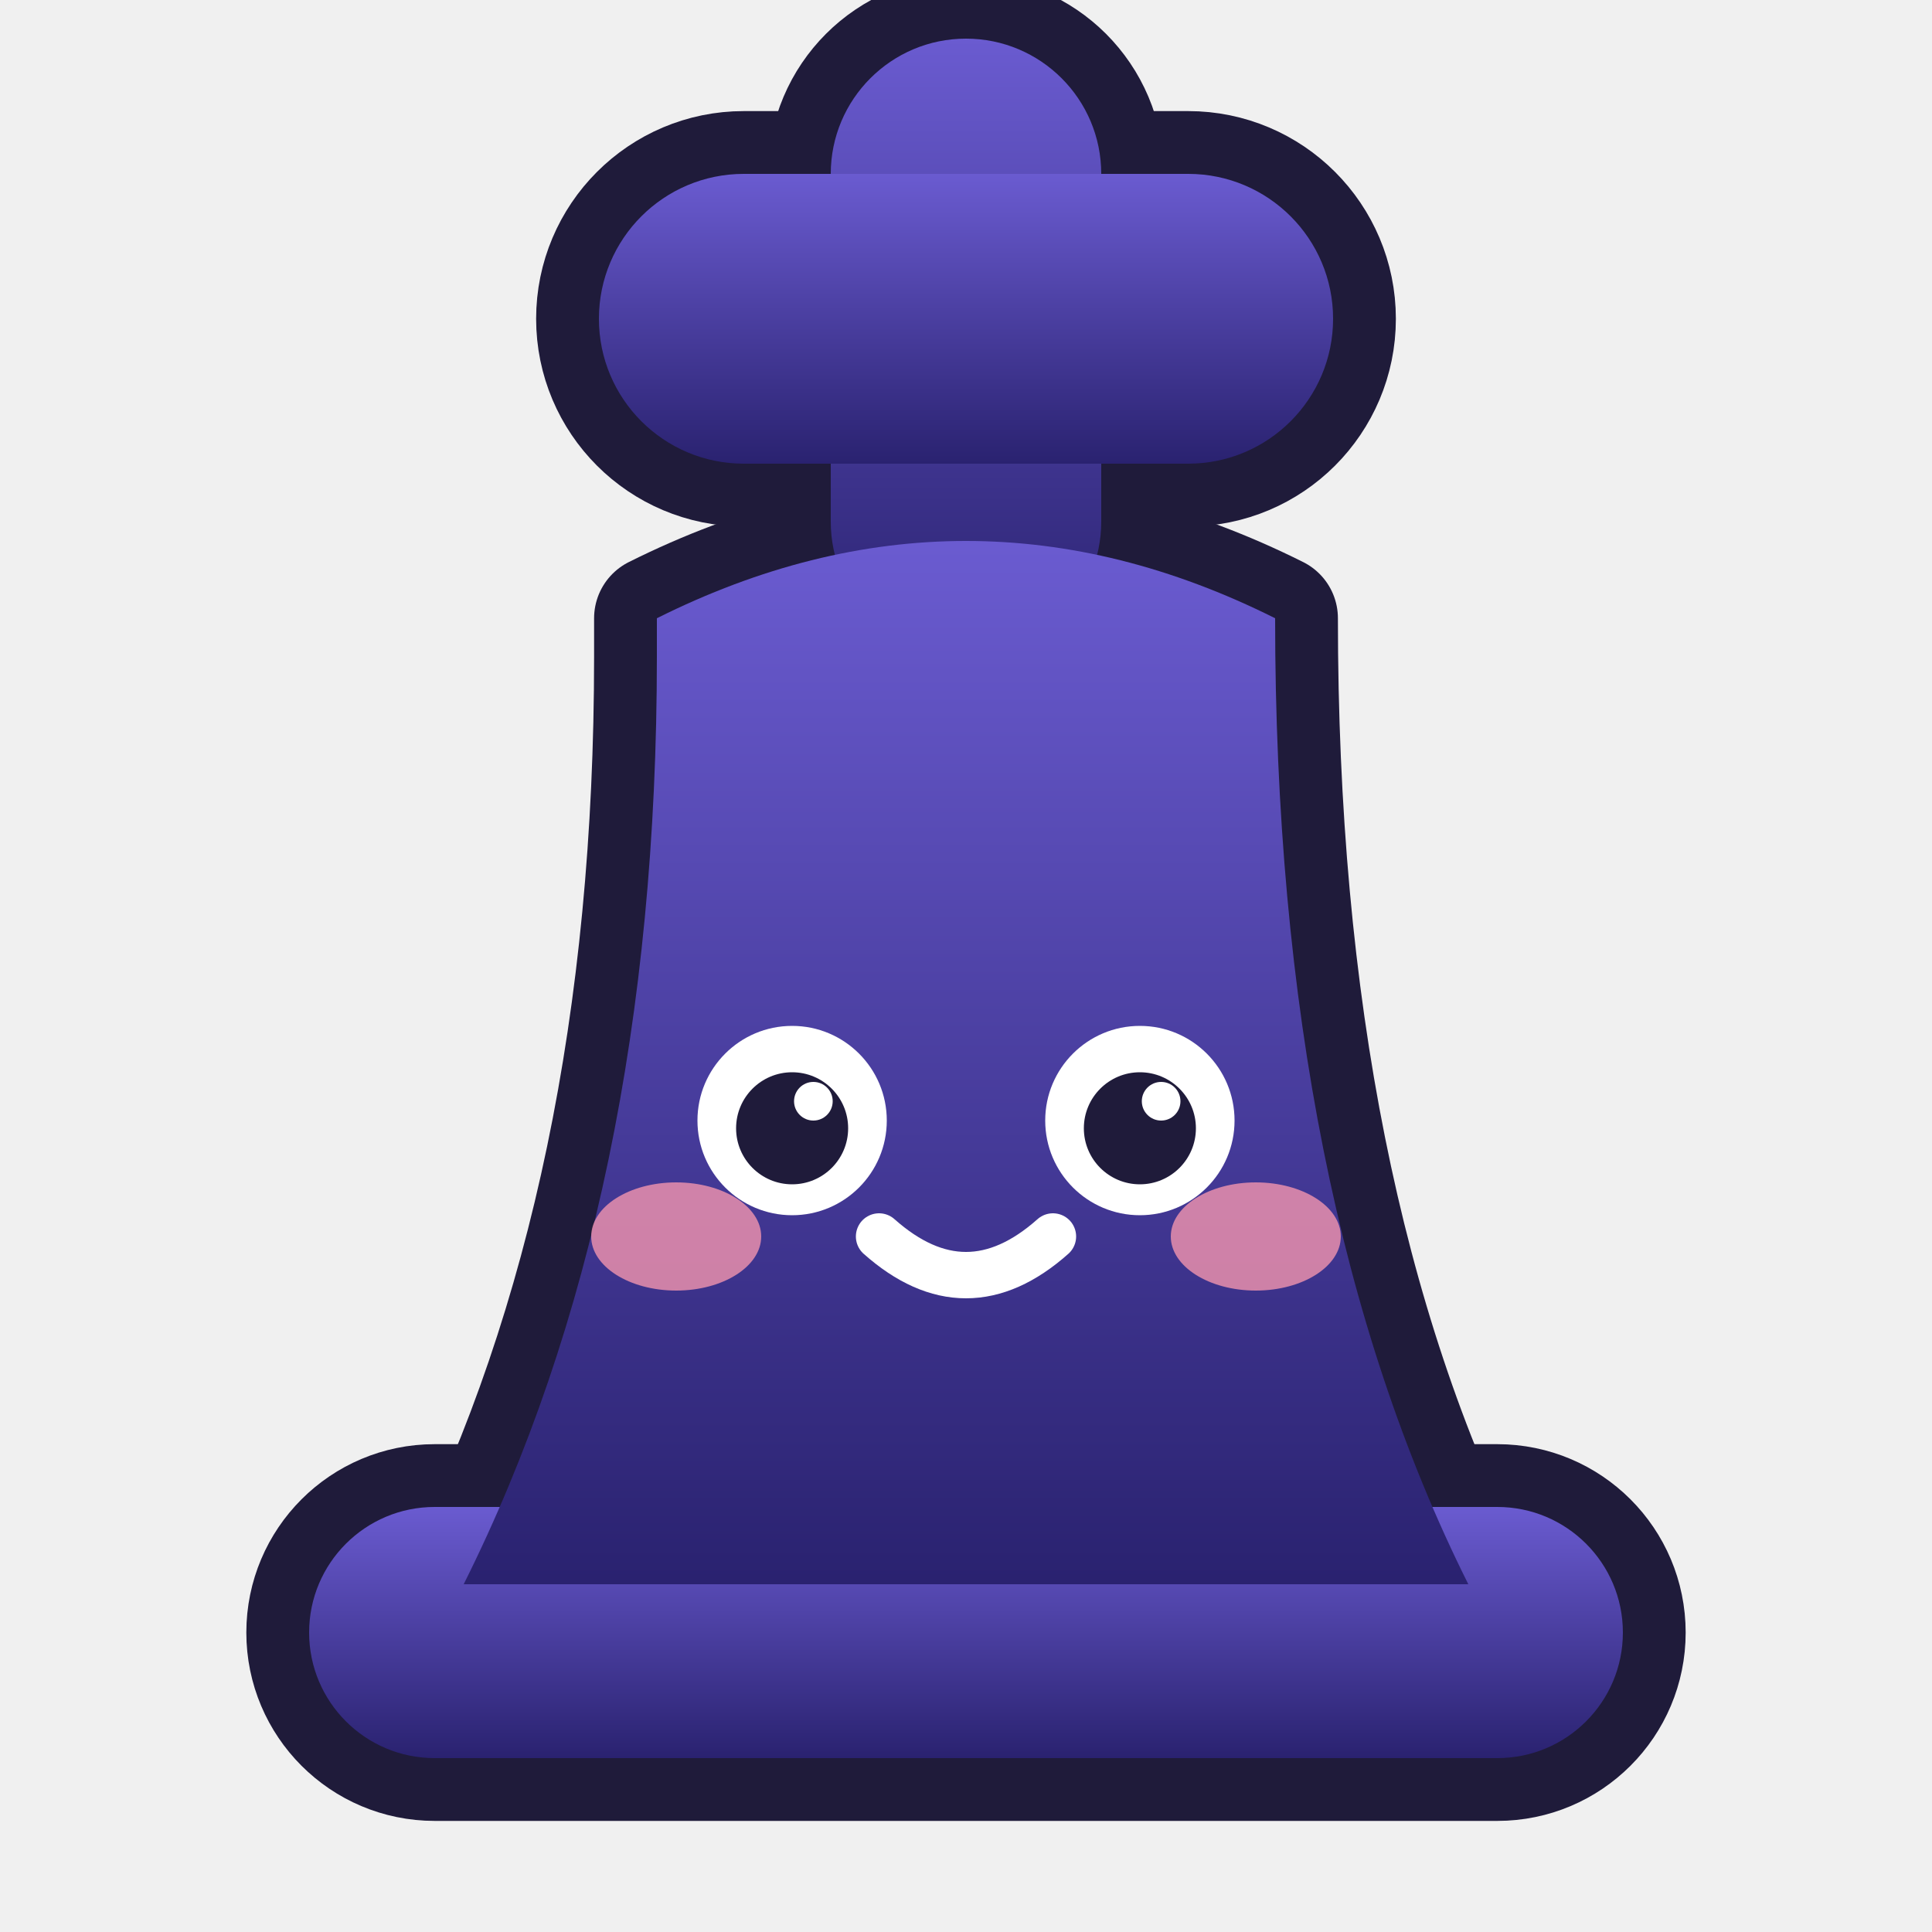
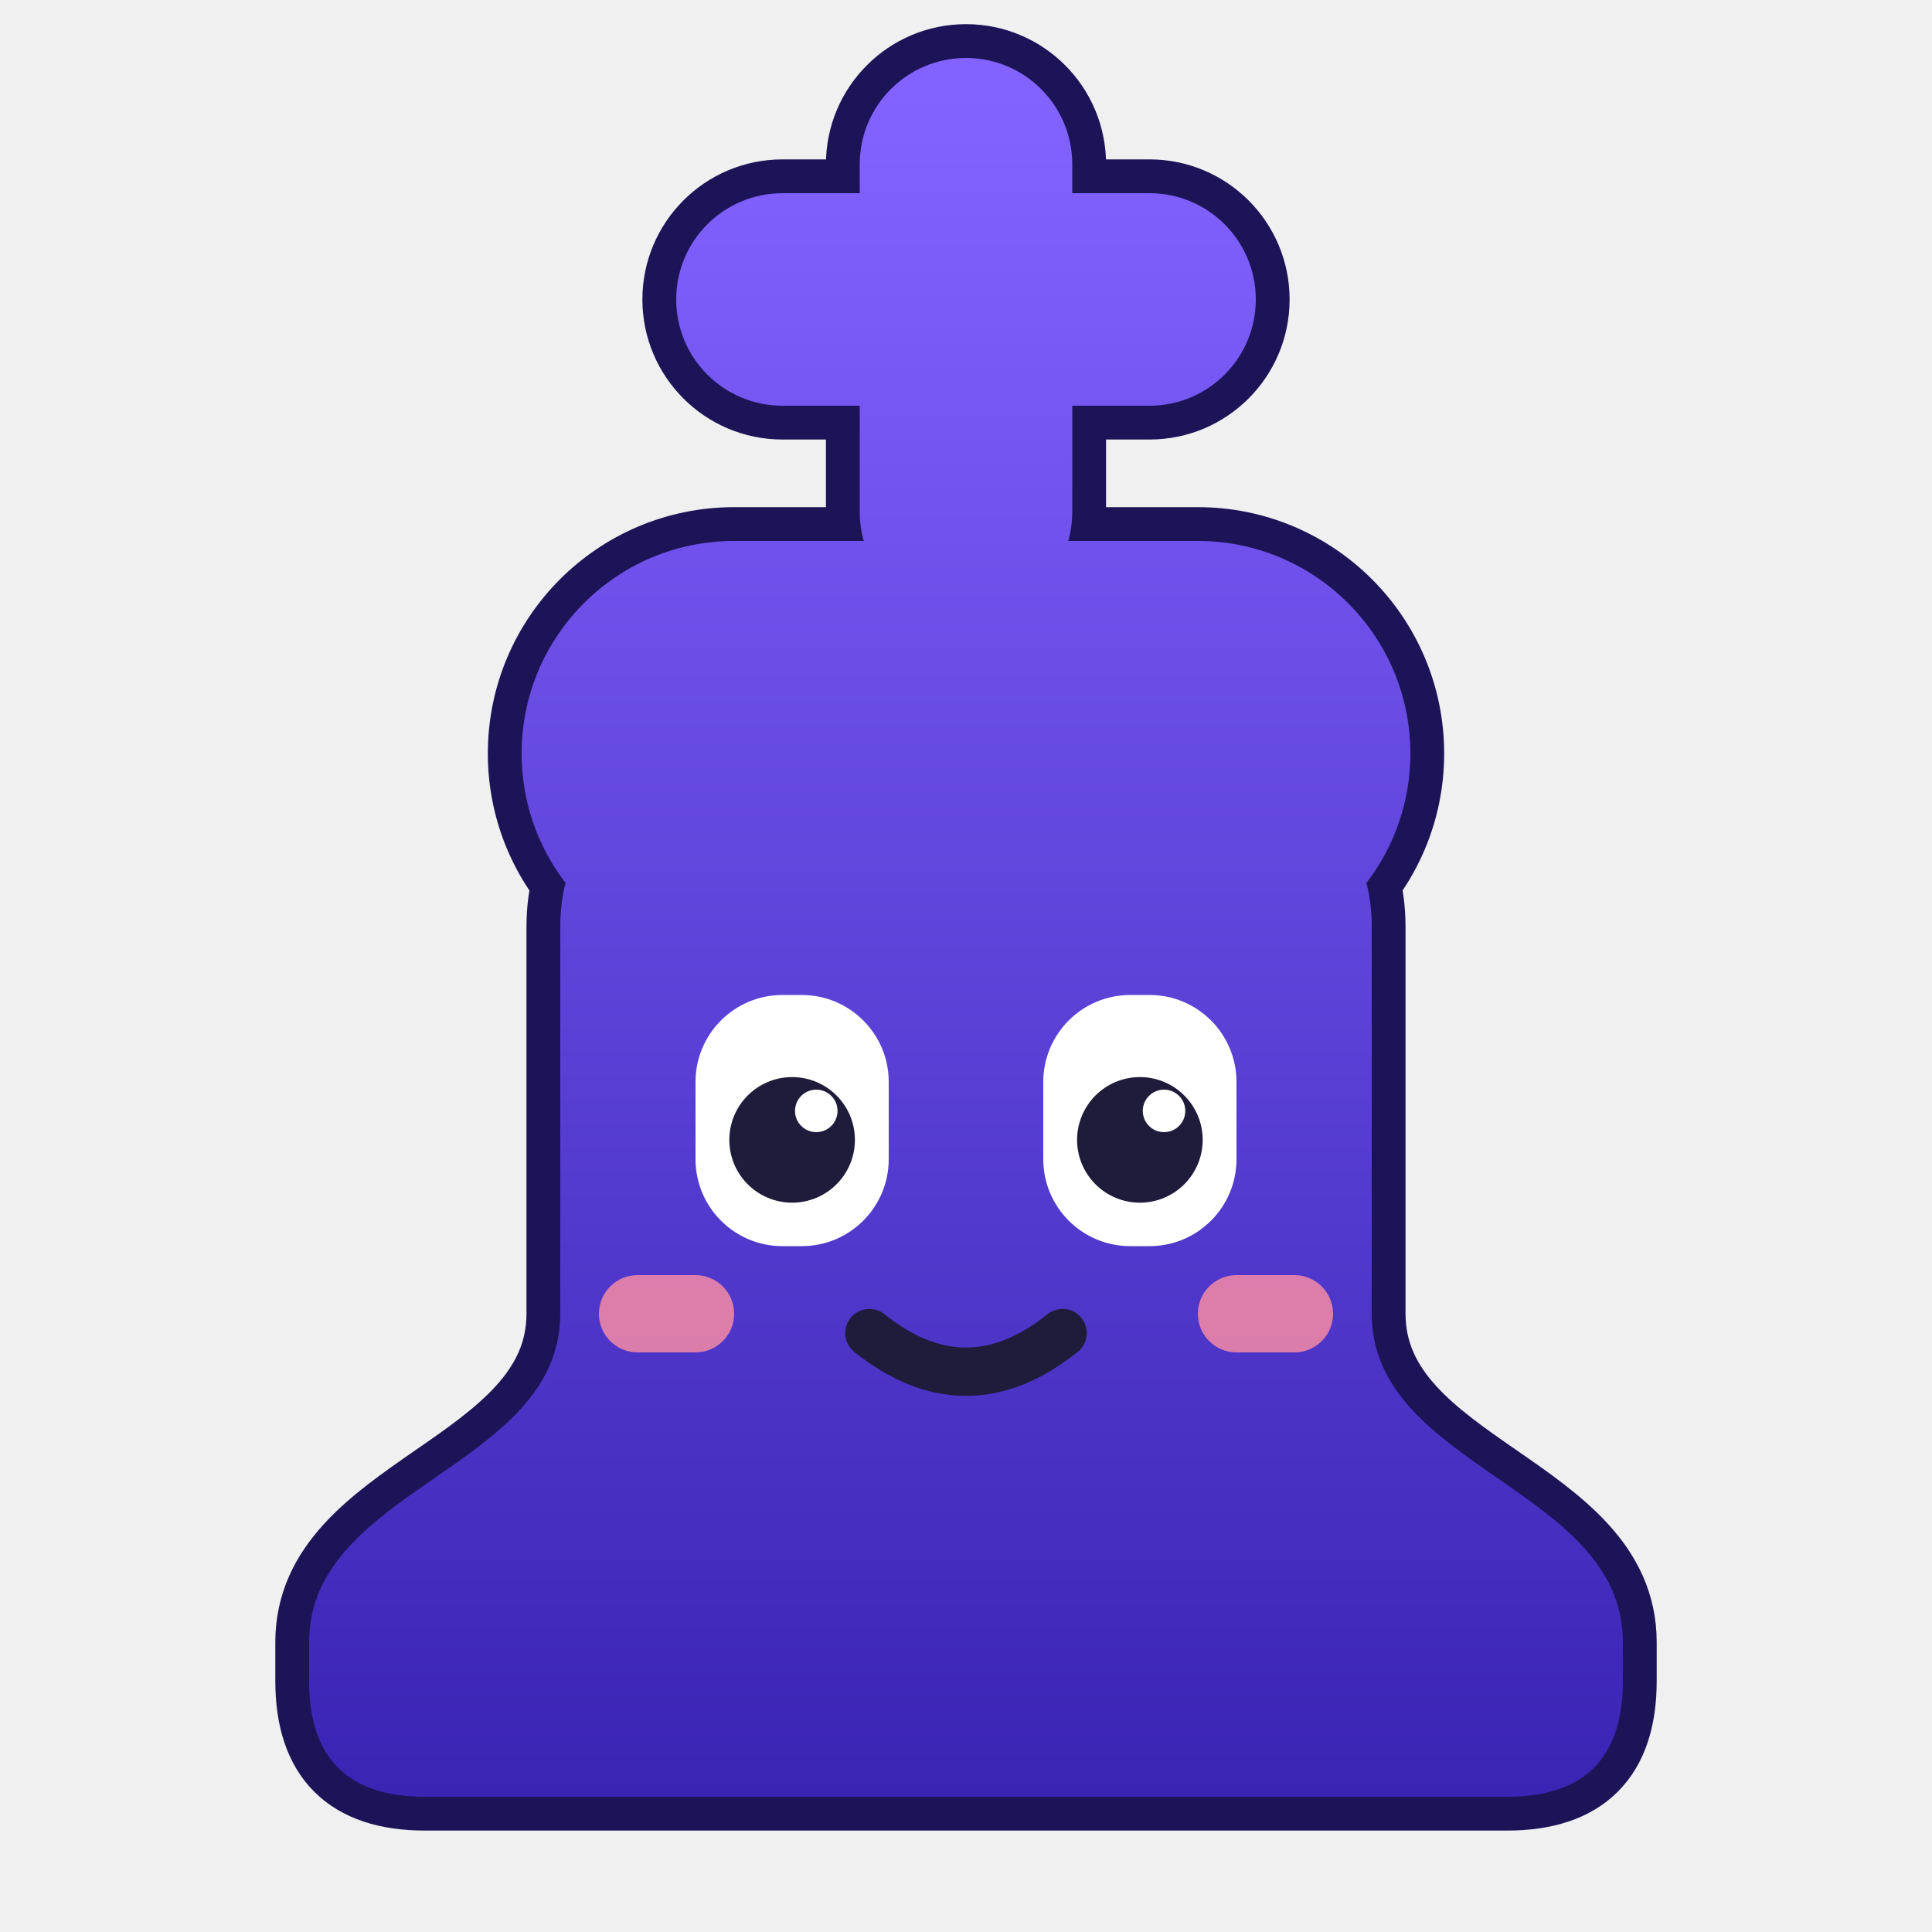
- <svg xmlns="http://www.w3.org/2000/svg" xmlns:xlink="http://www.w3.org/1999/xlink" viewBox="0 0 100 100" width="100" height="100">
+ <svg xmlns="http://www.w3.org/2000/svg" xmlns:xlink="http://www.w3.org/1999/xlink" viewBox="0 0 200 200" width="100" height="100">
  <defs>
    <g id="sbk">
-       <rect x="16" y="78" width="68" height="13" rx="6.5" />
-       <rect x="43" y="2" width="14" height="32" rx="7" />
-       <rect x="31" y="9" width="38" height="15" rx="7.5" />
-       <path d="M34 32 Q50 24 66 32 Q66 62 76 82 H24 Q34 62 34 34Z" />
+       <path d="M58 96 Q58 84 70 84 H130 Q142 84 142 96 V136 C142 152 168 154 168 170 V174 Q168 186 156 186 H44 Q32 186 32 174 V170 C32 154 58 152 58 136Z" />
+       <rect x="89" y="6" width="22" height="58" rx="11" />
+       <rect x="70" y="20" width="60" height="22" rx="11" />
+       <rect x="54" y="56" width="92" height="44" rx="22" />
    </g>
-     <linearGradient id="gbk" x1="0" y1="0" x2="0" y2="1">
-       <stop offset="0" stop-color="#6a5bd0" />
-       <stop offset="1" stop-color="#2a2270" />
+     <linearGradient id="gbk" gradientUnits="userSpaceOnUse" x1="0" y1="10" x2="0" y2="186">
+       <stop offset="0" stop-color="#8263ff" />
+       <stop offset="1" stop-color="#3a24b4" />
+     </linearGradient>
+     <radialGradient id="lbk" cx="0.32" cy="0.2" r="0.62">
+       <stop offset="0" stop-color="#fff" stop-opacity="0.34" />
+       <stop offset="1" stop-color="#fff" stop-opacity="0" />
+     </radialGradient>
+     <linearGradient id="dbk" gradientUnits="userSpaceOnUse" x1="0" y1="140" x2="0" y2="186">
+       <stop offset="0" stop-color="#1f1b3a" stop-opacity="0" />
+       <stop offset="1" stop-color="#1f1b3a" stop-opacity="0.16" />
    </linearGradient>
    <clipPath id="cbk">
      <use xlink:href="#sbk" />
    </clipPath>
  </defs>
-   <use xlink:href="#sbk" fill="#1f1b3a" stroke="#1f1b3a" stroke-width="6.5" stroke-linejoin="round" />
+   <use xlink:href="#sbk" fill="#1d1458" stroke="#1d1458" stroke-width="7" stroke-linejoin="round" />
  <use xlink:href="#sbk" fill="url(#gbk)" />
  <g clip-path="url(#cbk)">
-     <ellipse cx="36" cy="36" rx="16" ry="32" transform="rotate(-18 36 36)" fill="#fff" opacity="0.096" />
+     <rect width="200" height="200" fill="url(#lbk)" />
+     <rect y="140" width="200" height="60" fill="url(#dbk)" />
  </g>
-   <circle cx="41" cy="58" r="4.9" fill="#ffffff" />
-   <circle cx="41" cy="58.4" r="2.9" fill="#1f1b3a" />
-   <circle cx="42.1" cy="57" r="1" fill="#fff" />
-   <circle cx="59" cy="58" r="4.9" fill="#ffffff" />
-   <circle cx="59" cy="58.4" r="2.9" fill="#1f1b3a" />
-   <circle cx="60.1" cy="57" r="1" fill="#fff" />
-   <ellipse cx="35" cy="64" rx="4.4" ry="2.8" fill="#ff9bb0" opacity="0.75" />
-   <ellipse cx="65" cy="64" rx="4.4" ry="2.8" fill="#ff9bb0" opacity="0.75" />
-   <path d="M45.5 64 Q50 68 54.5 64" stroke="#ffffff" stroke-width="2.4" stroke-linecap="round" fill="none" />
+   <rect x="72" y="103" width="20" height="26" rx="9" fill="#fff" />
+   <circle cx="82" cy="118" r="6.5" fill="#1f1b3a" />
+   <circle cx="84.5" cy="115" r="2.2" fill="#fff" />
+   <rect x="108" y="103" width="20" height="26" rx="9" fill="#fff" />
+   <circle cx="118" cy="118" r="6.5" fill="#1f1b3a" />
+   <circle cx="120.5" cy="115" r="2.2" fill="#fff" />
+   <rect x="62" y="132" width="14" height="8" rx="4" fill="#ff8fa3" opacity="0.8" />
+   <rect x="124" y="132" width="14" height="8" rx="4" fill="#ff8fa3" opacity="0.8" />
+   <path d="M90 138 Q100 146 110 138" fill="none" stroke="#1f1b3a" stroke-width="5" stroke-linecap="round" />
</svg>
